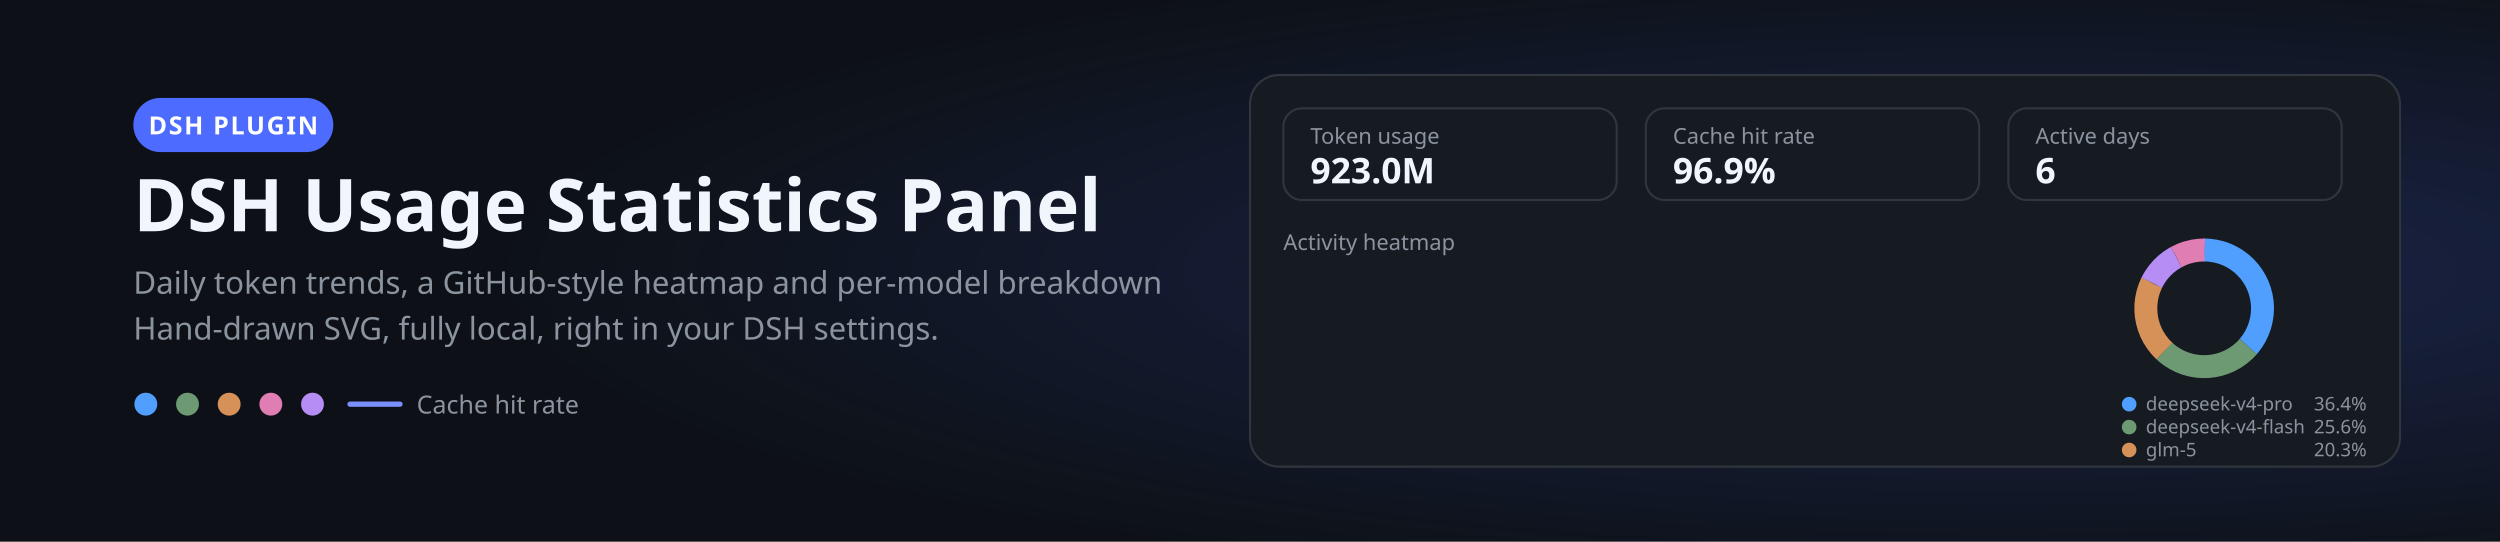
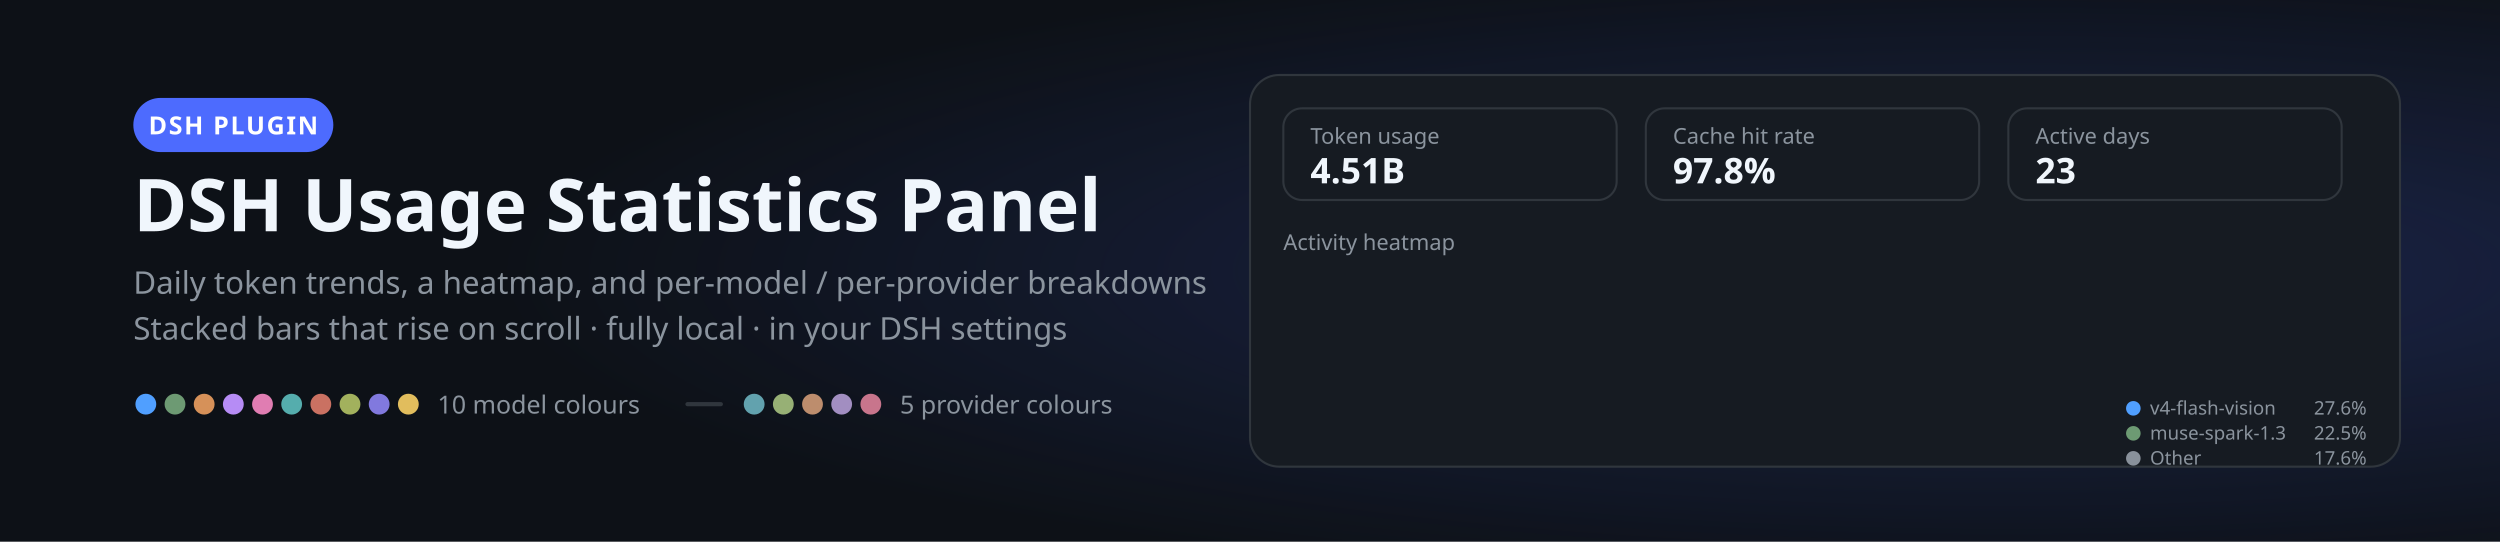
<svg xmlns="http://www.w3.org/2000/svg" width="1200" height="260" viewBox="0 0 1200 260" font-family="system-ui,Segoe UI,sans-serif">
  <defs>
    <radialGradient id="gl" cx=".8" cy=".5" r=".6">
      <stop offset="0" stop-color="#4D6BFE" stop-opacity=".22" />
      <stop offset="1" stop-color="#4D6BFE" stop-opacity="0" />
    </radialGradient>
    <clipPath id="hw">
      <rect x="614" y="124" height="62" width="0">
        <animate attributeName="width" dur="6.4s" repeatCount="indefinite" values="0;0;172;172" keyTimes="0;.125;.312;1" />
      </rect>
    </clipPath>
    <clipPath id="tw">
      <rect x="800" y="110" height="94" width="0">
        <animate attributeName="width" dur="6.4s" repeatCount="indefinite" values="0;0;166;166" keyTimes="0;.188;.406;1" />
      </rect>
    </clipPath>
+     <clipPath id="sw">
+       <rect x="1036" y="186" width="34" height="0">
+         <animate attributeName="y" dur="6.4s" repeatCount="indefinite" values="186;186;104;104" keyTimes="0;.438;.55;1" />
+         <animate attributeName="height" dur="6.4s" repeatCount="indefinite" values="0;0;82;82" keyTimes="0;.438;.55;1" />
+       </rect>
+     </clipPath>
  </defs>
  <rect width="1200" height="260" fill="#0D1117" />
  <rect width="1200" height="260" fill="url(#gl)" />
  <rect x="64" y="47" width="96" height="26" rx="13" fill="#4D6BFE" />
  <text x="112" y="64.5" font-size="12" font-weight="600" letter-spacing=".8" fill="#fff" text-anchor="middle">DSH PLUGIN</text>
  <text x="64" y="111" font-size="35" font-weight="700" fill="#F0F6FC" textLength="470">DSH Usage Statistics Panel</text>
-   <text x="64" y="141" font-size="15" fill="#8B949E">Daily token trends, a GitHub-style heatmap and per-model breakdown</text>
-   <text x="64" y="163" font-size="15" fill="#8B949E">Hand-drawn SVG, fully local, right in your DSH settings.</text>
-   <circle cx="70" cy="194" r="5.5" fill="#509FFF" />
-   <circle cx="90" cy="194" r="5.5" fill="#6D9A73" />
-   <circle cx="110" cy="194" r="5.5" fill="#D69159" />
-   <circle cx="130" cy="194" r="5.5" fill="#E07DB2" />
-   <circle cx="150" cy="194" r="5.5" fill="#B68CF5" />
-   <path d="M168 194h24" stroke="#7990FE" stroke-width="2.5" stroke-linecap="round" />
-   <text x="200" y="198.5" font-size="12" fill="#8B949E">Cache hit rate</text>
+   <text x="64" y="141" font-size="15" fill="#8B949E">Daily token trends, a heatmap, and per-model / per-provider breakdowns</text>
+   <text x="64" y="163" font-size="15" fill="#8B949E">Stacked bars that rise on scroll · fully local · in your DSH settings</text>
+   <circle cx="70" cy="194" r="5" fill="#509FFF" />
+   <circle cx="84" cy="194" r="5" fill="#6D9A73" />
+   <circle cx="98" cy="194" r="5" fill="#D69159" />
+   <circle cx="112" cy="194" r="5" fill="#B68CF5" />
+   <circle cx="126" cy="194" r="5" fill="#E07DB2" />
+   <circle cx="140" cy="194" r="5" fill="#55ADAD" />
+   <circle cx="154" cy="194" r="5" fill="#CA7162" />
+   <circle cx="168" cy="194" r="5" fill="#A2B15D" />
+   <circle cx="182" cy="194" r="5" fill="#8179DE" />
+   <circle cx="196" cy="194" r="5" fill="#E1BD5D" />
+   <text x="210" y="198.5" font-size="12" fill="#8B949E">10 model colours</text>
+   <path d="M330 194h16" stroke="#30363D" stroke-width="2" stroke-linecap="round" />
+   <circle cx="362" cy="194" r="5" fill="#62A2AE" />
+   <circle cx="376" cy="194" r="5" fill="#97B075" />
+   <circle cx="390" cy="194" r="5" fill="#BD8D6D" />
+   <circle cx="404" cy="194" r="5" fill="#A28EC1" />
+   <circle cx="418" cy="194" r="5" fill="#C8758C" />
+   <text x="432" y="198.5" font-size="12" fill="#8B949E">5 provider colours</text>
  <rect x="600" y="36" width="552" height="188" rx="14" fill="#161B22" stroke="#30363D" />
  <g font-size="10.5" fill="#8B949E">
    <rect x="616" y="52" width="160" height="44" rx="9" fill="#161B22" stroke="#30363D" />
    <text x="629" y="69">Token usage</text>
-     <text x="629" y="88" font-size="17" font-weight="600" fill="#F0F6FC">923.0M</text>
+     <text x="629" y="88" font-size="17" font-weight="600" fill="#F0F6FC">4.51B</text>
    <rect x="790" y="52" width="160" height="44" rx="9" fill="#161B22" stroke="#30363D" />
    <text x="803" y="69">Cache hit rate</text>
-     <text x="803" y="88" font-size="17" font-weight="600" fill="#F0F6FC">96.9%</text>
+     <text x="803" y="88" font-size="17" font-weight="600" fill="#F0F6FC">97.8%</text>
    <rect x="964" y="52" width="160" height="44" rx="9" fill="#161B22" stroke="#30363D" />
    <text x="977" y="69">Active days</text>
-     <text x="977" y="88" font-size="17" font-weight="600" fill="#F0F6FC">6</text>
+     <text x="977" y="88" font-size="17" font-weight="600" fill="#F0F6FC">23</text>
  </g>
  <g>
    <animate attributeName="opacity" dur="6.4s" repeatCount="indefinite" values="1;1;0;0" keyTimes="0;.875;.938;1" />
    <text x="616" y="120" font-size="10.5" fill="#8B949E">Activity heatmap</text>
    <g clip-path="url(#hw)">
      <path fill="#1B2027" d="M616 126h9v9h-9zM640 126h9v9h-9zM664 126h9v9h-9zM700 126h9v9h-9zM748 126h9v9h-9zM628 138h9v9h-9zM676 138h9v9h-9zM712 138h9v9h-9zM760 138h9v9h-9zM616 150h9v9h-9zM652 150h9v9h-9zM688 150h9v9h-9zM736 150h9v9h-9zM772 150h9v9h-9zM628 162h9v9h-9zM676 162h9v9h-9zM712 162h9v9h-9zM748 162h9v9h-9zM616 174h9v9h-9zM652 174h9v9h-9zM700 174h9v9h-9zM760 174h9v9h-9z" />
-       <path fill="#233064" d="M628 126h9v9h-9zM676 126h9v9h-9zM724 126h9v9h-9zM760 126h9v9h-9zM616 138h9v9h-9zM652 138h9v9h-9zM688 138h9v9h-9zM736 138h9v9h-9zM772 138h9v9h-9zM640 150h9v9h-9zM676 150h9v9h-9zM724 150h9v9h-9zM640 162h9v9h-9zM664 162h9v9h-9zM700 162h9v9h-9zM736 162h9v9h-9zM772 162h9v9h-9zM628 174h9v9h-9zM688 174h9v9h-9zM736 174h9v9h-9zM772 174h9v9h-9z" />
-       <path fill="#3149C0" d="M652 126h9v9h-9zM712 126h9v9h-9zM772 126h9v9h-9zM664 138h9v9h-9zM724 138h9v9h-9zM628 150h9v9h-9zM700 150h9v9h-9zM760 150h9v9h-9zM616 162h9v9h-9zM724 162h9v9h-9zM664 174h9v9h-9zM712 174h9v9h-9zM748 174h9v9h-9z" />
-       <path fill="#4D6BFE" d="M688 126h9v9h-9zM640 138h9v9h-9zM748 138h9v9h-9zM712 150h9v9h-9zM652 162h9v9h-9zM760 162h9v9h-9zM676 174h9v9h-9z" />
+       <path fill="#D5DCFF" d="M628 126h9v9h-9zM676 126h9v9h-9zM724 126h9v9h-9zM760 126h9v9h-9zM616 138h9v9h-9zM652 138h9v9h-9zM688 138h9v9h-9zM736 138h9v9h-9zM772 138h9v9h-9zM640 150h9v9h-9zM676 150h9v9h-9zM724 150h9v9h-9zM640 162h9v9h-9zM664 162h9v9h-9zM700 162h9v9h-9zM736 162h9v9h-9zM772 162h9v9h-9zM628 174h9v9h-9zM688 174h9v9h-9zM736 174h9v9h-9zM772 174h9v9h-9z" />
+       <path fill="#B8C6FF" d="M652 126h9v9h-9zM712 126h9v9h-9zM772 126h9v9h-9zM664 138h9v9h-9zM724 138h9v9h-9zM628 150h9v9h-9zM700 150h9v9h-9zM760 150h9v9h-9zM616 162h9v9h-9zM724 162h9v9h-9zM664 174h9v9h-9zM712 174h9v9h-9zM748 174h9v9h-9z" />
+       <path fill="#9DB0FF" d="M688 126h9v9h-9zM640 138h9v9h-9zM748 138h9v9h-9zM712 150h9v9h-9zM652 162h9v9h-9zM760 162h9v9h-9zM676 174h9v9h-9z" />
      <path fill="#7990FE" d="M736 126h9v9h-9zM700 138h9v9h-9zM664 150h9v9h-9zM688 162h9v9h-9zM640 174h9v9h-9zM724 174h9v9h-9z" />
-       <path fill="#A5B4FF" d="M748 150h9v9h-9z" />
+       <path fill="#4D6BFE" d="M748 150h9v9h-9z" />
    </g>
    <g clip-path="url(#tw)">
      <path d="M800 200.5H966" stroke="#30363D" />
      <path fill="#509FFF" d="M804 200v-12h11v12zM825 200v-7h11v7zM846 200v-17h11v17zM867 200v-8h11v8zM888 200v-21h11v21zM909 200v-11h11v11zM930 200v-18h11v18zM951 200v-29h11v29z" />
      <path fill="#6D9A73" d="M804 188v-7h11v7zM825 193v-4h11v4zM846 183v-10h11v10zM867 192v-5h11v5zM888 179v-13h11v13zM909 189v-7h11v7zM930 182v-11h11v11zM951 171v-17h11v17z" />
      <path fill="#D69159" d="M804 181v-5h11v5zM825 189v-4h11v4zM846 173v-7h11v7zM867 187v-3h11v3zM888 166v-8h11v8zM909 182v-4h11v4zM930 171v-7h11v7zM951 154v-12h11v12z" />
      <path d="M804 122C826 119 846 124 868 121S908 115 930 118 956 114 962 115" fill="none" stroke="#7990FE" stroke-width="2.5" />
    </g>
-     <g fill="none" stroke-width="11">
-       <circle cx="1058" cy="148" r="28" stroke="#509FFF" stroke-dasharray="64 176.5" transform="rotate(-90 1058 148)">
-         <animate attributeName="stroke-dasharray" dur="6.4s" repeatCount="indefinite" values="0 176.5;0 176.5;64 176.5;64 176.5" keyTimes="0;.438;.477;1" />
-       </circle>
-       <circle cx="1058" cy="148" r="28" stroke="#6D9A73" stroke-dasharray="45 176.5" transform="rotate(41 1058 148)">
-         <animate attributeName="stroke-dasharray" dur="6.4s" repeatCount="indefinite" values="0 176.5;0 176.5;45 176.5;45 176.5" keyTimes="0;.477;.508;1" />
-       </circle>
-       <circle cx="1058" cy="148" r="28" stroke="#D69159" stroke-dasharray="35.7 176.5" transform="rotate(133 1058 148)">
-         <animate attributeName="stroke-dasharray" dur="6.4s" repeatCount="indefinite" values="0 176.5;0 176.5;35.7 176.5;35.7 176.5" keyTimes="0;.508;.527;1" />
-       </circle>
-       <circle cx="1058" cy="148" r="28" stroke="#B68CF5" stroke-dasharray="17.2 176.5" transform="rotate(206.2 1058 148)">
-         <animate attributeName="stroke-dasharray" dur="6.4s" repeatCount="indefinite" values="0 176.5;0 176.5;17.2 176.5;17.2 176.5" keyTimes="0;.527;.539;1" />
-       </circle>
-       <circle cx="1058" cy="148" r="28" stroke="#E07DB2" stroke-dasharray="14.1 176.5" transform="rotate(241.5 1058 148)">
-         <animate attributeName="stroke-dasharray" dur="6.4s" repeatCount="indefinite" values="0 176.5;0 176.5;14.1 176.5;14.1 176.5" keyTimes="0;.539;.547;1" />
-       </circle>
+     <g clip-path="url(#sw)">
+       <rect x="1038" y="104" width="30" height="82" rx="6" fill="#1B2027" />
+       <rect x="1038" y="104" width="30" height="22.6" fill="#509FFF" />
+       <rect x="1038" y="126.6" width="30" height="18.5" fill="#6D9A73" />
+       <rect x="1038" y="145.1" width="30" height="11.2" fill="#D69159" />
+       <rect x="1038" y="156.3" width="30" height="10" fill="#B68CF5" />
+       <rect x="1038" y="166.3" width="30" height="5.2" fill="#E07DB2" />
+       <rect x="1038" y="171.5" width="30" height="5.1" fill="#55ADAD" />
+       <rect x="1038" y="176.6" width="30" height="3.9" fill="#CA7162" />
+       <rect x="1038" y="180.5" width="30" height="5.5" fill="#89919B" />
    </g>
    <g font-size="9" fill="#8B949E">
      <animate attributeName="opacity" dur="6.4s" repeatCount="indefinite" values="0;0;1;1" keyTimes="0;.547;.609;1" />
-       <circle cx="1022" cy="194" r="3.5" fill="#509FFF" />
-       <text x="1030" y="197">deepseek-v4-pro</text>
-       <text x="1136" y="197" text-anchor="end">36.4%</text>
-       <circle cx="1022" cy="205" r="3.5" fill="#6D9A73" />
-       <text x="1030" y="208">deepseek-v4-flash</text>
-       <text x="1136" y="208" text-anchor="end">25.6%</text>
-       <circle cx="1022" cy="216" r="3.5" fill="#D69159" />
-       <text x="1030" y="219">glm-5</text>
-       <text x="1136" y="219" text-anchor="end">20.3%</text>
+       <circle cx="1024" cy="196" r="3.5" fill="#509FFF" />
+       <text x="1032" y="199">v4-flash-vision</text>
+       <text x="1136" y="199" text-anchor="end">27.6%</text>
+       <circle cx="1024" cy="208" r="3.5" fill="#6D9A73" />
+       <text x="1032" y="211">muse-spark-1.3</text>
+       <text x="1136" y="211" text-anchor="end">22.5%</text>
+       <circle cx="1024" cy="220" r="3.5" fill="#89919B" />
+       <text x="1032" y="223">Other</text>
+       <text x="1136" y="223" text-anchor="end">17.6%</text>
    </g>
  </g>
</svg>
